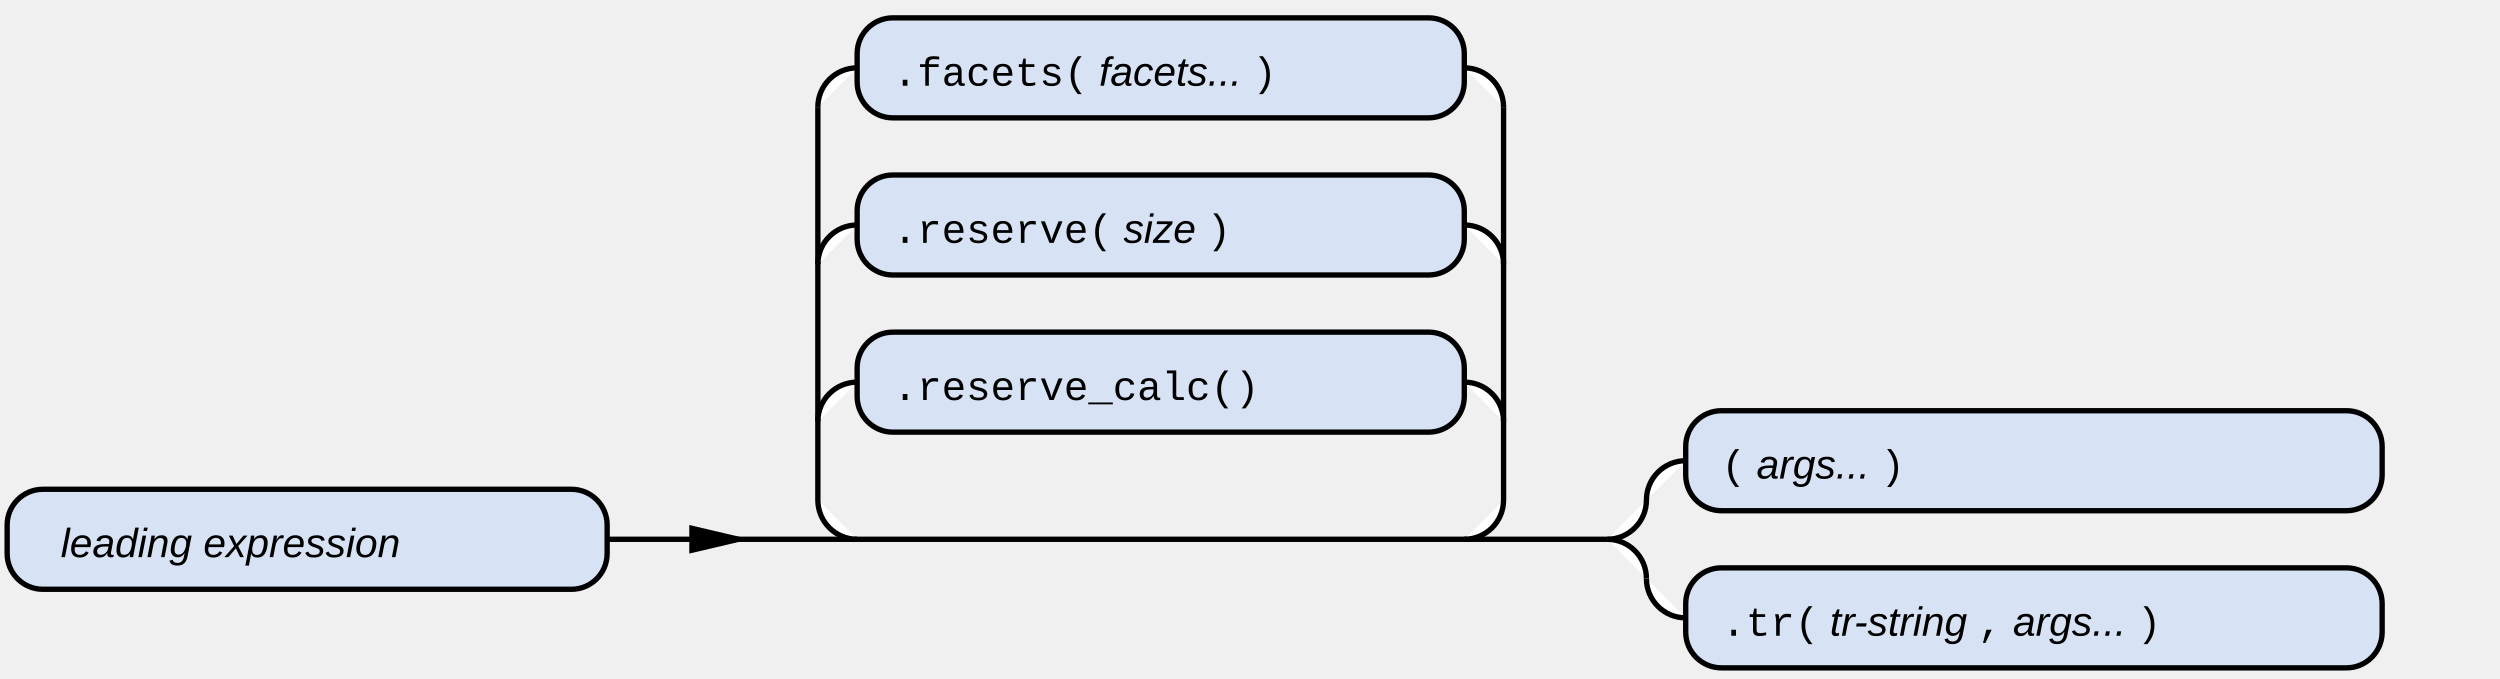
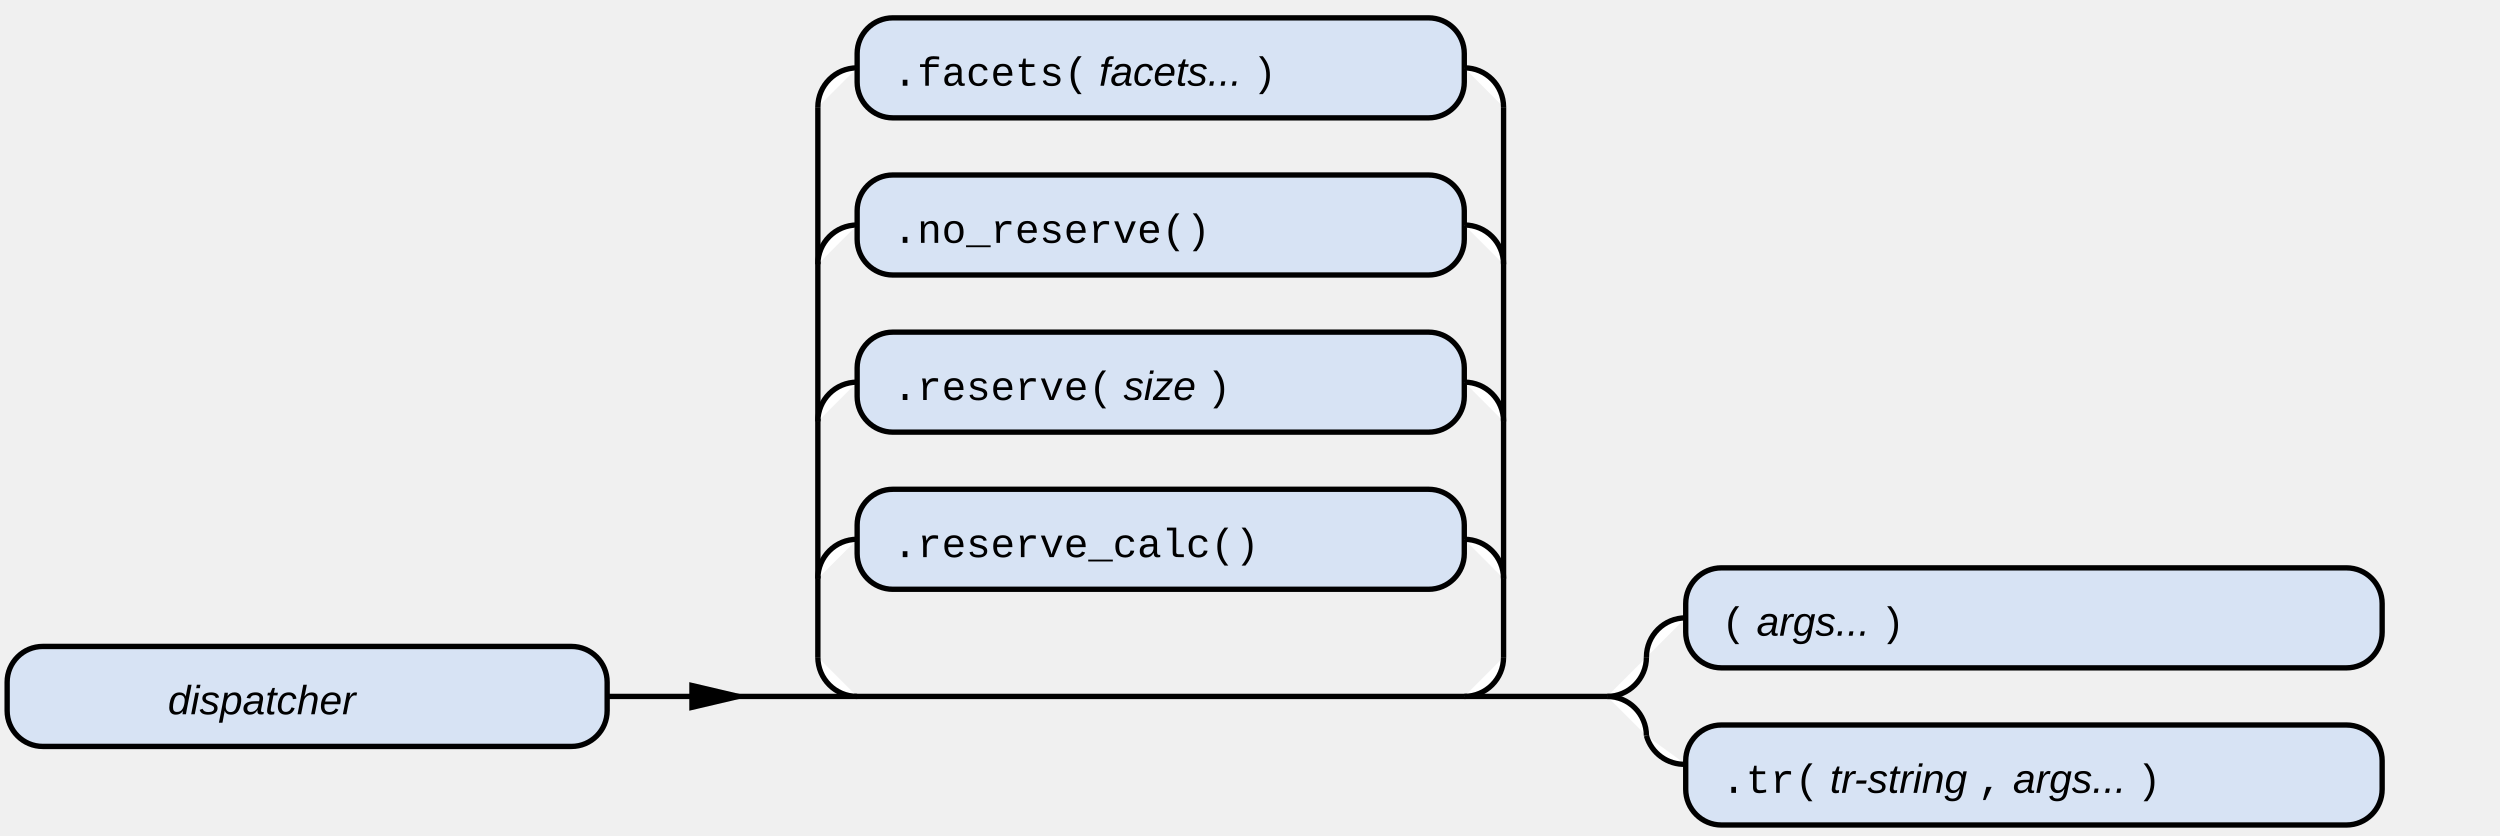
- <svg xmlns="http://www.w3.org/2000/svg" width="700px" height="190px">
+ <svg xmlns="http://www.w3.org/2000/svg" width="700px" height="234px">
  <style>
    /*  */
    .code {
    font-style:normal;
    font-family:"Courier New";
    font-size:95%;
    }
    .repl {
    font-style:italic;
    font-family:Arial;
    font-size:95%;
    }
    rect{
    fill:#d7e3f4;
    stroke:black;
    stroke-width:1.5;
    }
    path{
    stroke:black;
    stroke-width:1.5;
    fill:white;
    }
    path.arrow{
    fill:black;
    stroke-width:0;
    }
    a:hover {
    outline: dotted 1px blue;
    /*stroke:blue;*/
    }
    /*  */
  </style>
-   <a href="html/index.html#overview_facets" target="_parent">
+   <a href="quick_reference.html#facets" target="_parent">
    <rect width="170" height="28" rx="10" ry="10" x="240" y="5" />
    <text x="250" y="24">
      <tspan class="code">.facets(</tspan>
      <tspan class="repl">facets...</tspan>
      <tspan class="code">)</tspan>
    </text>
  </a>
-   <a href="html/index.html#overview_reserve" target="_parent">
+   <a href="quick_reference.html#reserve" target="_parent">
    <rect width="170" height="28" rx="10" ry="10" x="240" y="49" />
    <text x="250" y="68">
+       <tspan class="code">.no_reserve()</tspan>
+     </text>
+   </a>
+   <a href="quick_reference.html#reserve" target="_parent">
+     <rect width="170" height="28" rx="10" ry="10" x="240" y="93" />
+     <text x="250" y="112">
      <tspan class="code">.reserve(</tspan>
      <tspan class="repl">size</tspan>
      <tspan class="code">)</tspan>
    </text>
  </a>
-   <a href="html/index.html#overview_reserve" target="_parent">
-     <rect width="170" height="28" rx="10" ry="10" x="240" y="93" />
-     <text x="250" y="112" class="code">.reserve_calc()</text>
+   <a href="quick_reference.html#reserve" target="_parent">
+     <rect width="170" height="28" rx="10" ry="10" x="240" y="137" />
+     <text x="250" y="156" class="code">.reserve_calc()</text>
  </a>
-   <a href="html/index.html#output_types" target="_parent">
-     <rect width="168" height="28" rx="10" ry="10" x="2" y="137" />
-     <text x="17" y="156" class="repl">leading expression</text>
+   <a href="quick_reference.html#dispatchers" target="_parent">
+     <rect width="168" height="28" rx="10" ry="10" x="2" y="181" />
+     <text x="47" y="200" class="repl">dispatcher</text>
  </a>
-   <path d="M170 151 H450" />
-   <path d="M229 30 V140" />
-   <path d="M421 30 V140" />
+   <path d="M170 195 H450" />
+   <path d="M229 30 V184" />
+   <path d="M421 30 V184" />
  <path d="M240 19 A11 11 0 0 0 229 30" />
  <path d="M410 19 A11 11 0 0 1 421 30" />
  <path d="M240 63 A11 11 0 0 0 229 74" />
  <path d="M410 63 A11 11 0 0 1 421 74" />
  <path d="M240 107 A11 11 0 0 0 229 118" />
  <path d="M410 107 A11 11 0 0 1 421 118" />
-   <path d="M240 151 A11 11 0 0 1 229 140" />
-   <path d="M410 151 A11 11 0 0 0 421 140" />
-   <path d="M450 151 A11 11 0 0 0 461 140" />
-   <path d="M461 140 A11 11 0 0 1 472 129" />
-   <path d="M450 151 A11 11 0 0 1 461 162" />
-   <path d="M461 162 A11 11 0 0 0 472 173" />
-   <a href="html/boost_stringify/input_types.html" target="_parent">
-     <rect width="195" height="28" rx="10" ry="10" x="472" y="115" />
-     <text x="482" y="134">
+   <path d="M240 151 A11 11 0 0 0 229 162" />
+   <path d="M410 151 A11 11 0 0 1 421 162" />
+   <path d="M240 195 A11 11 0 0 1 229 184" />
+   <path d="M410 195 A11 11 0 0 0 421 184" />
+   <path d="M450 195 A11 11 0 0 0 461 184" />
+   <path d="M461 184 A11 11 0 0 1 472 173" />
+   <path d="M450 195 A11 11 0 0 1 461 206" />
+   <path d="M461 206 A11 11 0 0 0 472 214" />
+   <a href="quick_reference.html#input_types" target="_parent">
+     <rect width="195" height="28" rx="10" ry="10" x="472" y="159" />
+     <text x="482" y="178">
      <tspan class="code">(</tspan>
      <tspan class="repl">args...</tspan>
      <tspan class="code">)</tspan>
    </text>
  </a>
-   <a href="html/index.html#overview_tr_string" target="_parent">
-     <rect width="195" height="28" rx="10" ry="10" x="472" y="159" />
-     <text x="482" y="178">
+   <a href="quick_reference.html#tr_string" target="_parent">
+     <rect width="195" height="28" rx="10" ry="10" x="472" y="203" />
+     <text x="482" y="222">
      <tspan class="code">.tr(</tspan>
      <tspan class="repl">tr-string</tspan>
      <tspan class="code">,</tspan>
      <tspan class="repl">args...</tspan>
      <tspan class="code">)</tspan>
    </text>
  </a>
-   <path class="arrow" d="M210 151 l -17 -4 v 8" />
+   <path class="arrow" d="M210 195 l -17 -4 v 8" />
</svg>
